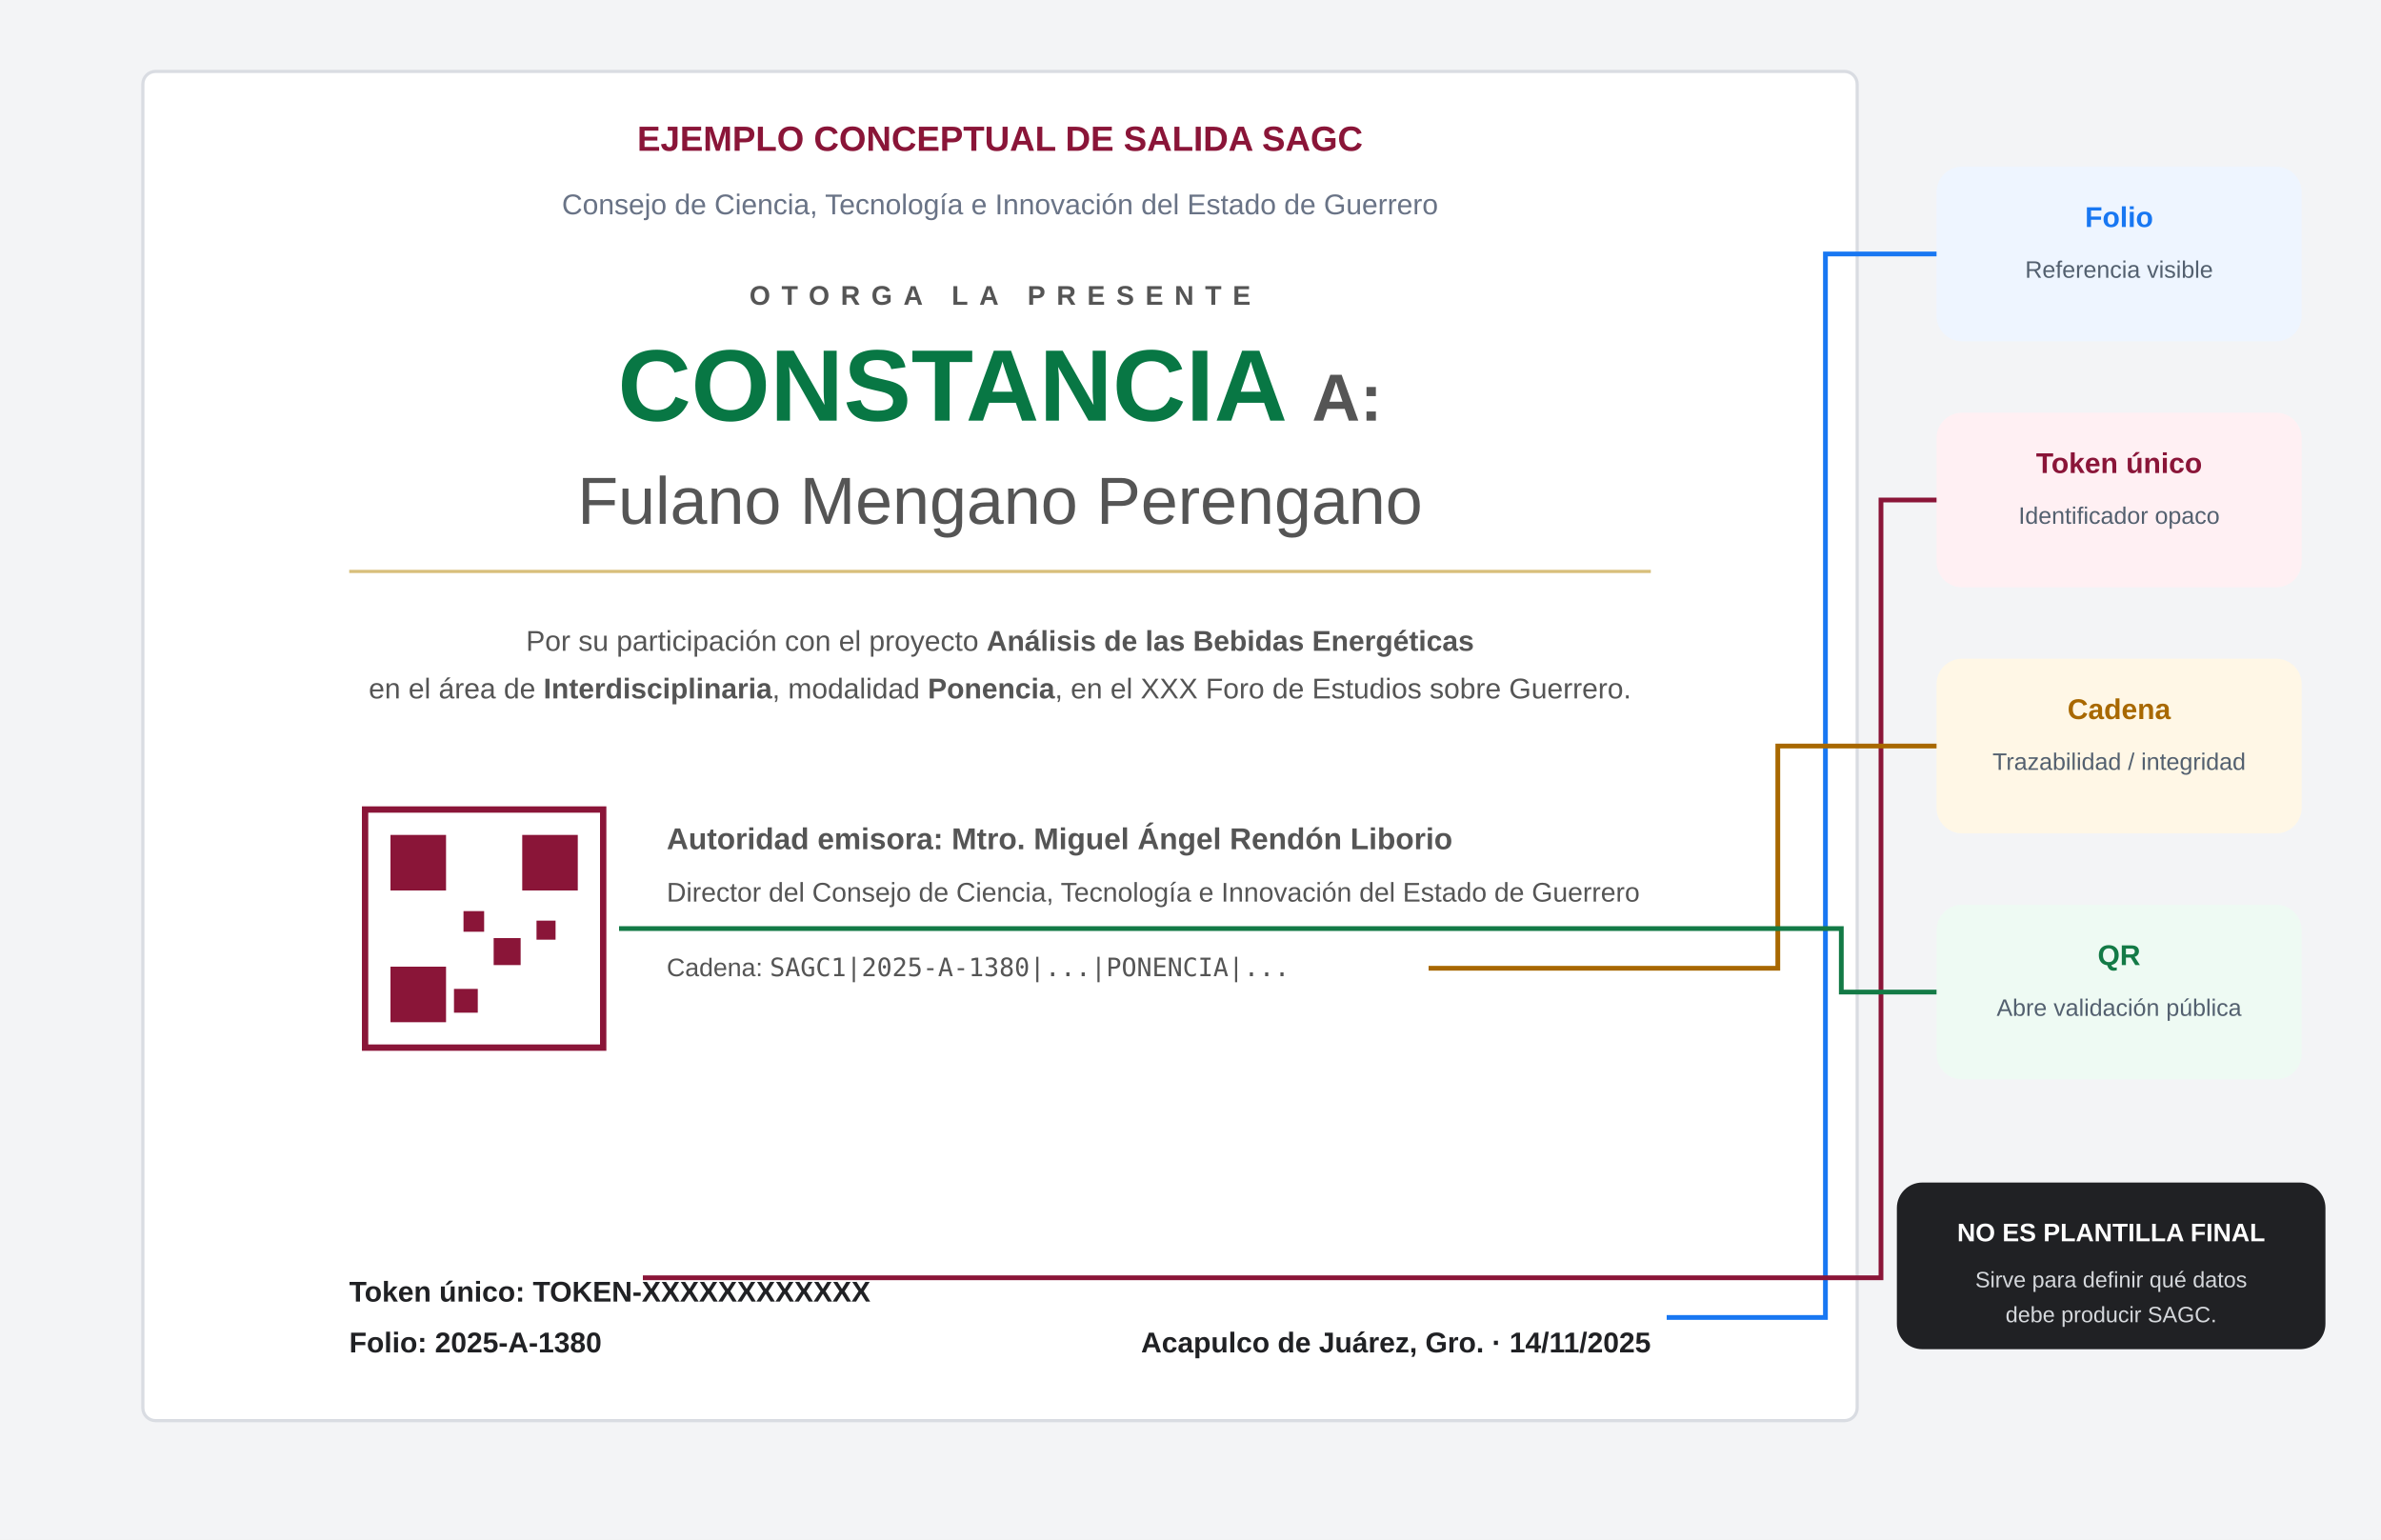
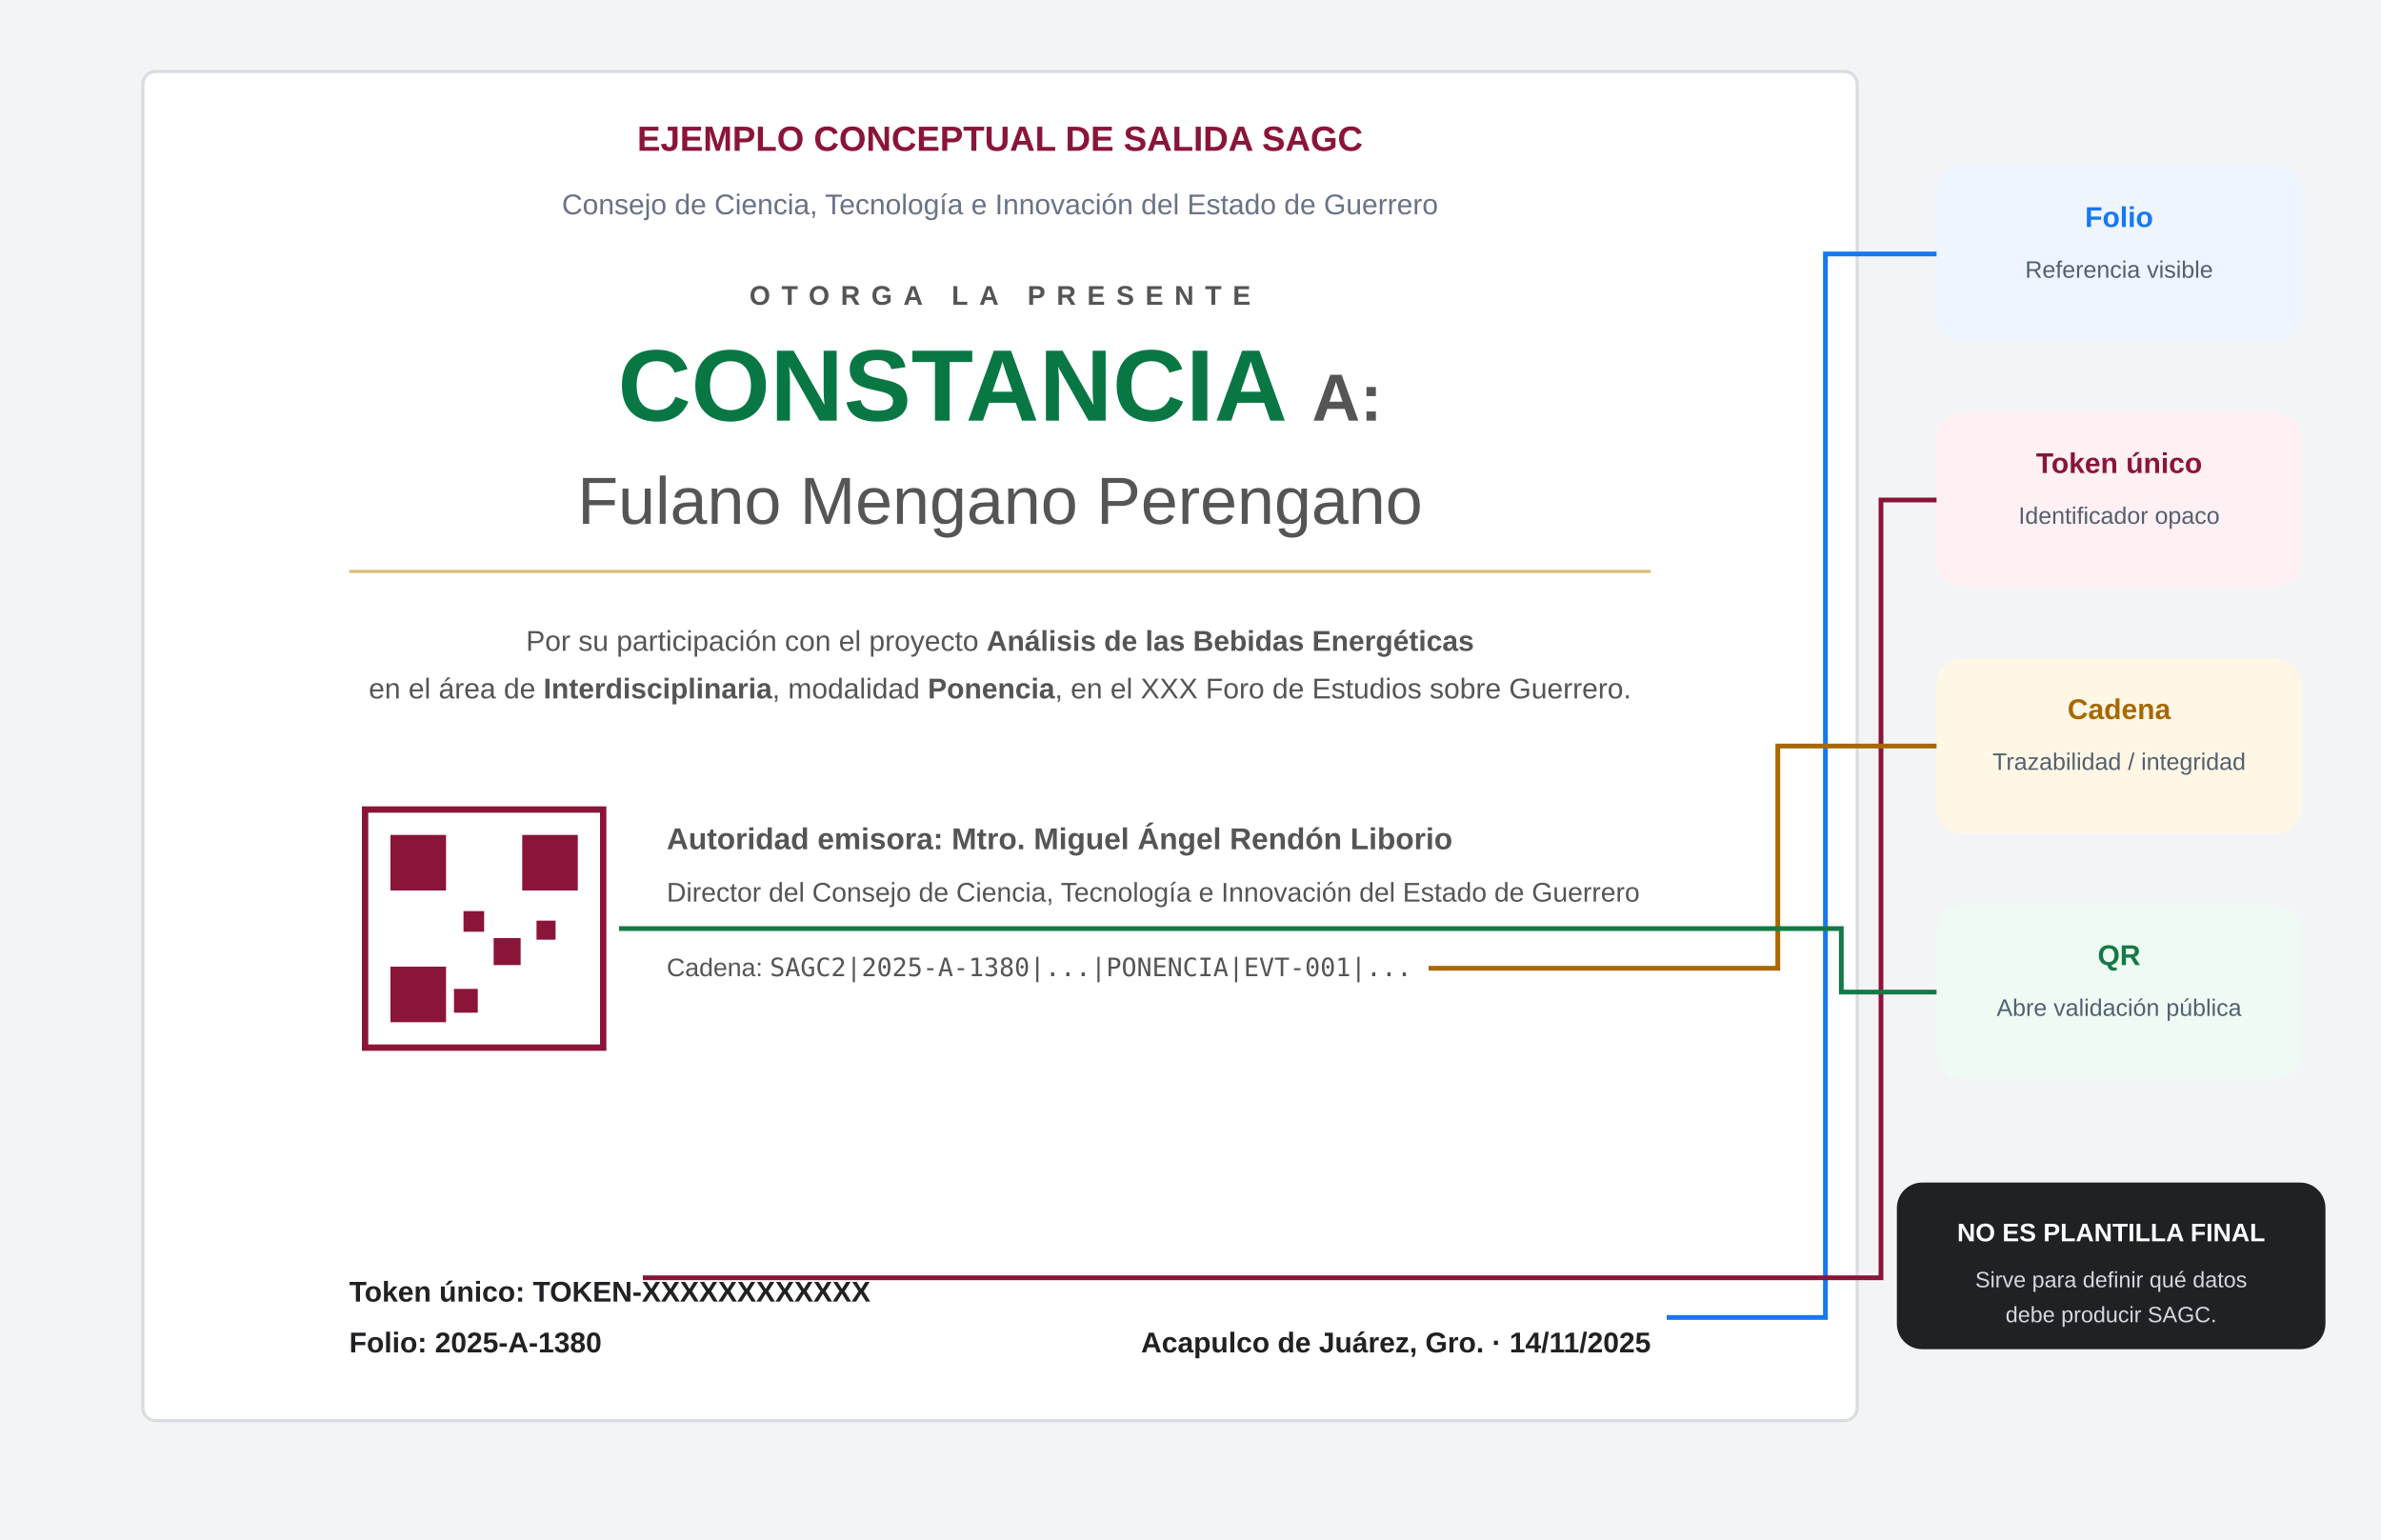
<svg xmlns="http://www.w3.org/2000/svg" width="1500" height="970" viewBox="0 0 1500 970">
  <rect width="1500" height="970" fill="#f3f4f6" />
  <rect x="90" y="45" width="1080" height="850" rx="8" fill="white" stroke="#d9dce2" stroke-width="2" />
  <text x="630" y="95" text-anchor="middle" font-family="Arial,sans-serif" font-size="22" font-weight="700" fill="#8a1538">EJEMPLO CONCEPTUAL DE SALIDA SAGC</text>
  <text x="630" y="135" text-anchor="middle" font-family="Arial,sans-serif" font-size="18" fill="#697386">Consejo de Ciencia, Tecnología e Innovación del Estado de Guerrero</text>
  <text x="630" y="192" text-anchor="middle" font-family="Arial,sans-serif" font-size="17" letter-spacing="7" font-weight="700" fill="#555">OTORGA LA PRESENTE</text>
  <text x="630" y="265" text-anchor="middle" font-family="Arial,sans-serif" font-size="64" font-weight="800" fill="#087744">CONSTANCIA <tspan fill="#555" font-size="42">A:</tspan>
  </text>
  <text x="630" y="330" text-anchor="middle" font-family="Arial,sans-serif" font-size="42" fill="#555">Fulano Mengano Perengano</text>
  <line x1="220" y1="360" x2="1040" y2="360" stroke="#d8bf7b" stroke-width="2" />
  <text x="630" y="410" text-anchor="middle" font-family="Arial,sans-serif" font-size="18" fill="#555">Por su participación con el proyecto <tspan font-weight="700">Análisis de las Bebidas Energéticas</tspan>
  </text>
  <text x="630" y="440" text-anchor="middle" font-family="Arial,sans-serif" font-size="18" fill="#555">en el área de <tspan font-weight="700">Interdisciplinaria</tspan>, modalidad <tspan font-weight="700">Ponencia</tspan>, en el XXX Foro de Estudios sobre Guerrero.</text>
  <rect x="230" y="510" width="150" height="150" fill="#fff" stroke="#8a1538" stroke-width="4" />
  <g fill="#8a1538">
    <rect x="246" y="526" width="35" height="35" />
    <rect x="329" y="526" width="35" height="35" />
    <rect x="246" y="609" width="35" height="35" />
    <rect x="292" y="574" width="13" height="13" />
    <rect x="311" y="591" width="17" height="17" />
    <rect x="338" y="580" width="12" height="12" />
    <rect x="286" y="623" width="15" height="15" />
  </g>
  <text x="420" y="535" font-family="Arial,sans-serif" font-size="19" font-weight="700" fill="#555">Autoridad emisora: Mtro. Miguel Ángel Rendón Liborio</text>
  <text x="420" y="568" font-family="Arial,sans-serif" font-size="17" fill="#555">Director del Consejo de Ciencia, Tecnología e Innovación del Estado de Guerrero</text>
-   <text x="420" y="615" font-family="Arial,sans-serif" font-size="16" fill="#555">Cadena: <tspan font-family="monospace">SAGC1|2025-A-1380|...|PONENCIA|...</tspan>
+   <text x="420" y="615" font-family="Arial,sans-serif" font-size="16" fill="#555">Cadena: <tspan font-family="monospace">SAGC2|2025-A-1380|...|PONENCIA|EVT-001|...</tspan>
  </text>
  <text x="220" y="820" font-family="Arial,sans-serif" font-size="18" font-weight="700" fill="#202124">Token único: TOKEN-XXXXXXXXXXXX</text>
  <text x="220" y="852" font-family="Arial,sans-serif" font-size="18" font-weight="700" fill="#202124">Folio: 2025-A-1380</text>
  <text x="1040" y="852" text-anchor="end" font-family="Arial,sans-serif" font-size="18" font-weight="700" fill="#202124">Acapulco de Juárez, Gro. · 14/11/2025</text>
  <g font-family="Arial,sans-serif">
    <rect x="1220" y="105" width="230" height="110" rx="16" fill="#eef5ff" />
    <text x="1335" y="143" text-anchor="middle" font-size="18" font-weight="700" fill="#1877f2">Folio</text>
    <text x="1335" y="175" text-anchor="middle" font-size="15" fill="#53606f">Referencia visible</text>
    <path d="M1220 160H1150V830H1050" fill="none" stroke="#1877f2" stroke-width="3" />
    <rect x="1220" y="260" width="230" height="110" rx="16" fill="#fff0f3" />
    <text x="1335" y="298" text-anchor="middle" font-size="18" font-weight="700" fill="#8a1538">Token único</text>
    <text x="1335" y="330" text-anchor="middle" font-size="15" fill="#53606f">Identificador opaco</text>
    <path d="M1220 315H1185V805H405" fill="none" stroke="#8a1538" stroke-width="3" />
    <rect x="1220" y="415" width="230" height="110" rx="16" fill="#fff7e6" />
    <text x="1335" y="453" text-anchor="middle" font-size="18" font-weight="700" fill="#a86800">Cadena</text>
    <text x="1335" y="485" text-anchor="middle" font-size="15" fill="#53606f">Trazabilidad / integridad</text>
    <path d="M1220 470H1120V610H900" fill="none" stroke="#a86800" stroke-width="3" />
    <rect x="1220" y="570" width="230" height="110" rx="16" fill="#eefaf3" />
    <text x="1335" y="608" text-anchor="middle" font-size="18" font-weight="700" fill="#137a46">QR</text>
    <text x="1335" y="640" text-anchor="middle" font-size="15" fill="#53606f">Abre validación pública</text>
    <path d="M1220 625H1160V585H390" fill="none" stroke="#137a46" stroke-width="3" />
    <rect x="1195" y="745" width="270" height="105" rx="16" fill="#202124" />
    <text x="1330" y="782" text-anchor="middle" font-size="16" font-weight="700" fill="white">NO ES PLANTILLA FINAL</text>
    <text x="1330" y="811" text-anchor="middle" font-size="14" fill="#d5d8dc">Sirve para definir qué datos</text>
    <text x="1330" y="833" text-anchor="middle" font-size="14" fill="#d5d8dc">debe producir SAGC.</text>
  </g>
</svg>
